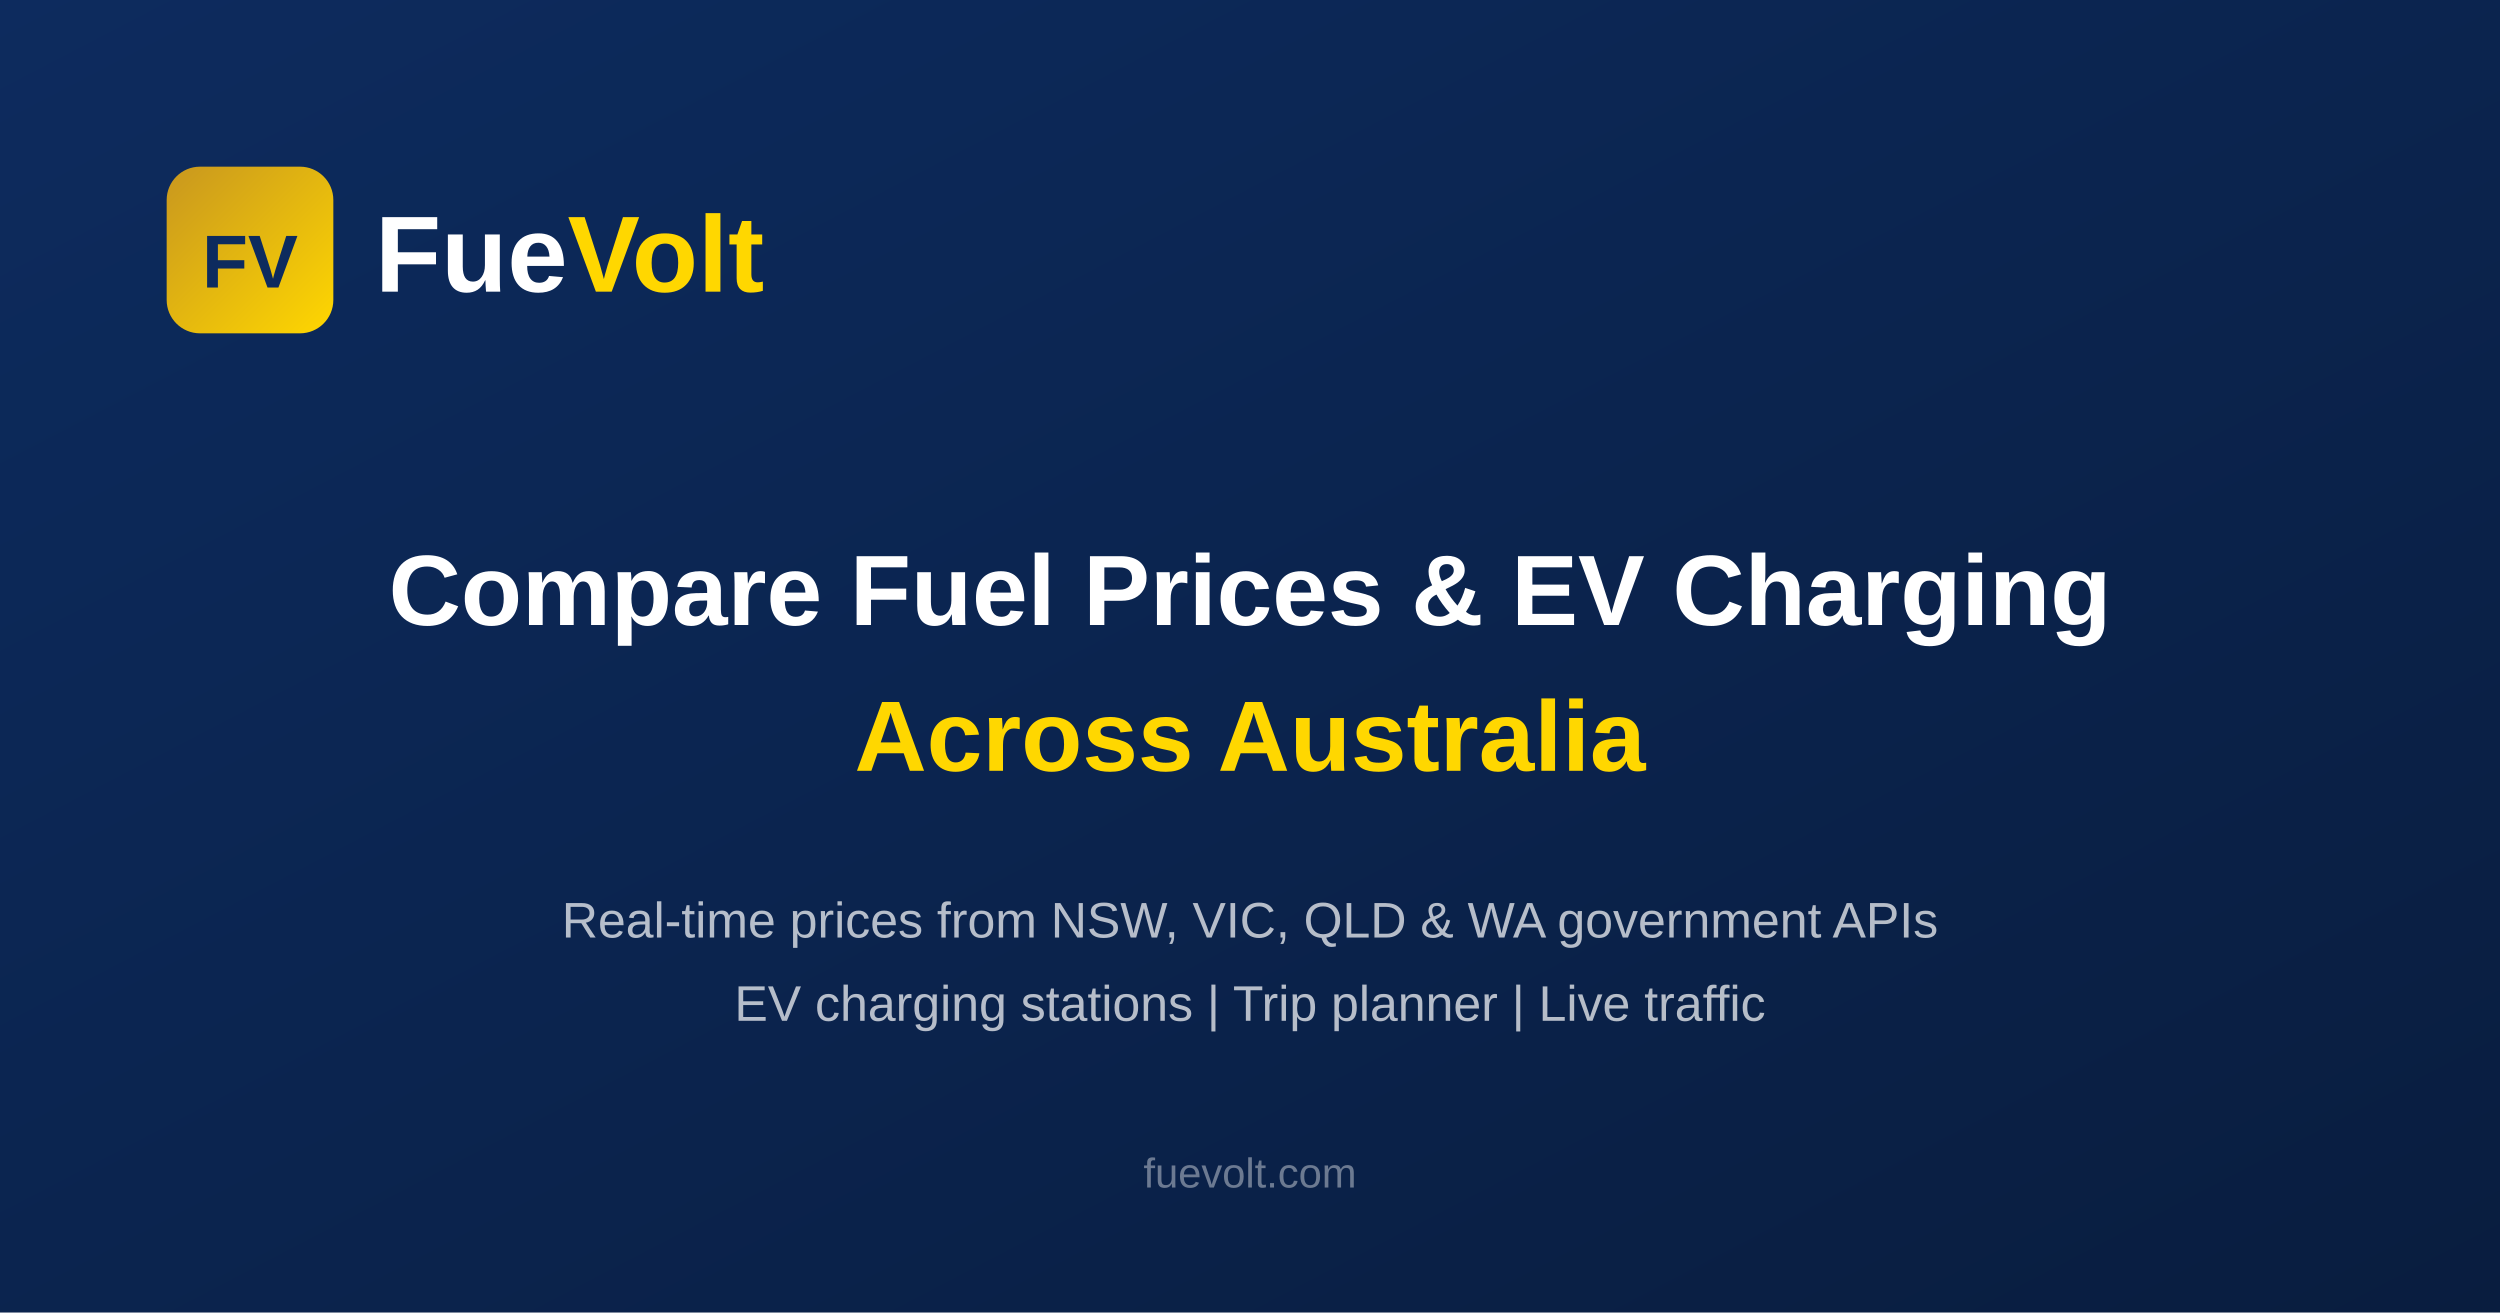
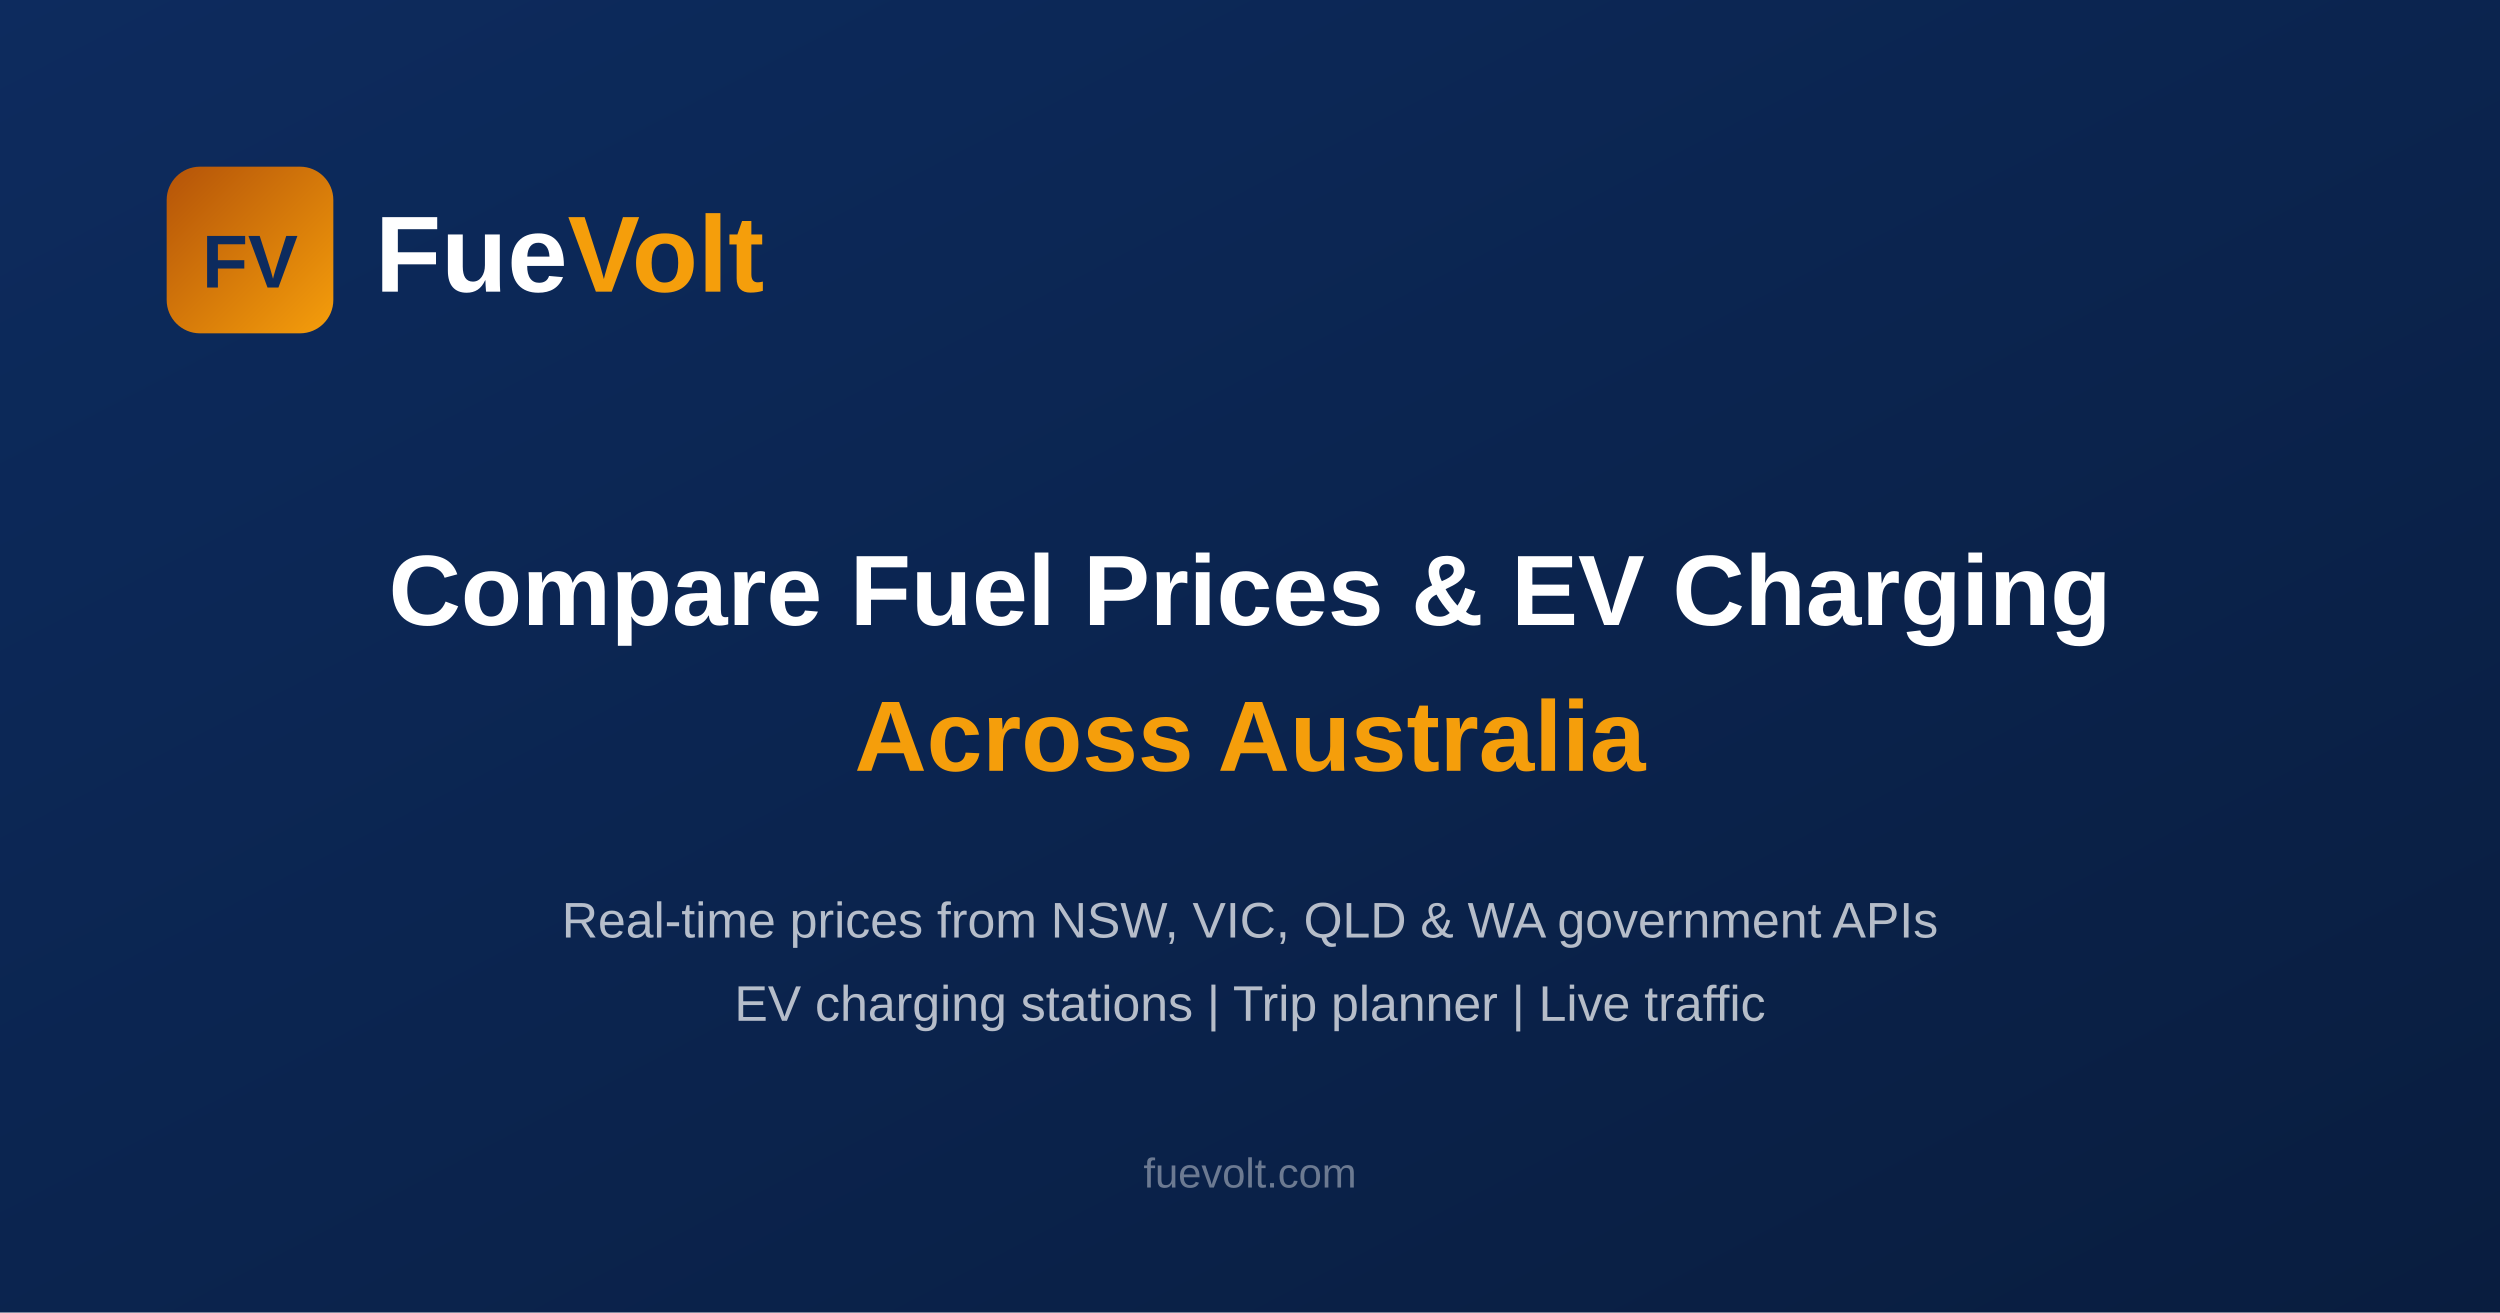
<svg xmlns="http://www.w3.org/2000/svg" width="1200" height="630">
  <defs>
    <linearGradient id="bg" x1="0%" y1="0%" x2="100%" y2="100%">
      <stop offset="0%" style="stop-color:#0D2B5E" />
      <stop offset="100%" style="stop-color:#091D3F" />
    </linearGradient>
    <linearGradient id="gold" x1="0%" y1="0%" x2="100%" y2="100%">
-       <stop offset="0%" style="stop-color:#C8971F" />
-       <stop offset="100%" style="stop-color:#FFD700" />
+       <stop offset="0%" style="stop-color:#B45309" />
+       <stop offset="100%" style="stop-color:#F59E0B" />
    </linearGradient>
  </defs>
  <rect width="1200" height="630" fill="url(#bg)" />
  <rect x="80" y="80" width="80" height="80" rx="16" fill="url(#gold)" />
  <text x="120" y="138" font-family="Arial,sans-serif" font-weight="bold" font-size="36" fill="#0D2B5E" text-anchor="middle">FV</text>
-   <text x="180" y="140" font-family="Arial,sans-serif" font-weight="bold" font-size="52" fill="white">Fue<tspan fill="#FFD700">Volt</tspan>
+   <text x="180" y="140" font-family="Arial,sans-serif" font-weight="bold" font-size="52" fill="white">Fue<tspan fill="#F59E0B">Volt</tspan>
  </text>
  <text x="600" y="300" font-family="Arial,sans-serif" font-weight="bold" font-size="48" fill="white" text-anchor="middle">Compare Fuel Prices &amp; EV Charging</text>
-   <text x="600" y="370" font-family="Arial,sans-serif" font-weight="bold" font-size="48" fill="#FFD700" text-anchor="middle">Across Australia</text>
+   <text x="600" y="370" font-family="Arial,sans-serif" font-weight="bold" font-size="48" fill="#F59E0B" text-anchor="middle">Across Australia</text>
  <text x="600" y="450" font-family="Arial,sans-serif" font-size="24" fill="rgba(255,255,255,0.7)" text-anchor="middle">Real-time prices from NSW, VIC, QLD &amp; WA government APIs</text>
  <text x="600" y="490" font-family="Arial,sans-serif" font-size="24" fill="rgba(255,255,255,0.7)" text-anchor="middle">EV charging stations | Trip planner | Live traffic</text>
  <text x="600" y="570" font-family="Arial,sans-serif" font-size="20" fill="rgba(255,255,255,0.4)" text-anchor="middle">fuevolt.com</text>
</svg>
